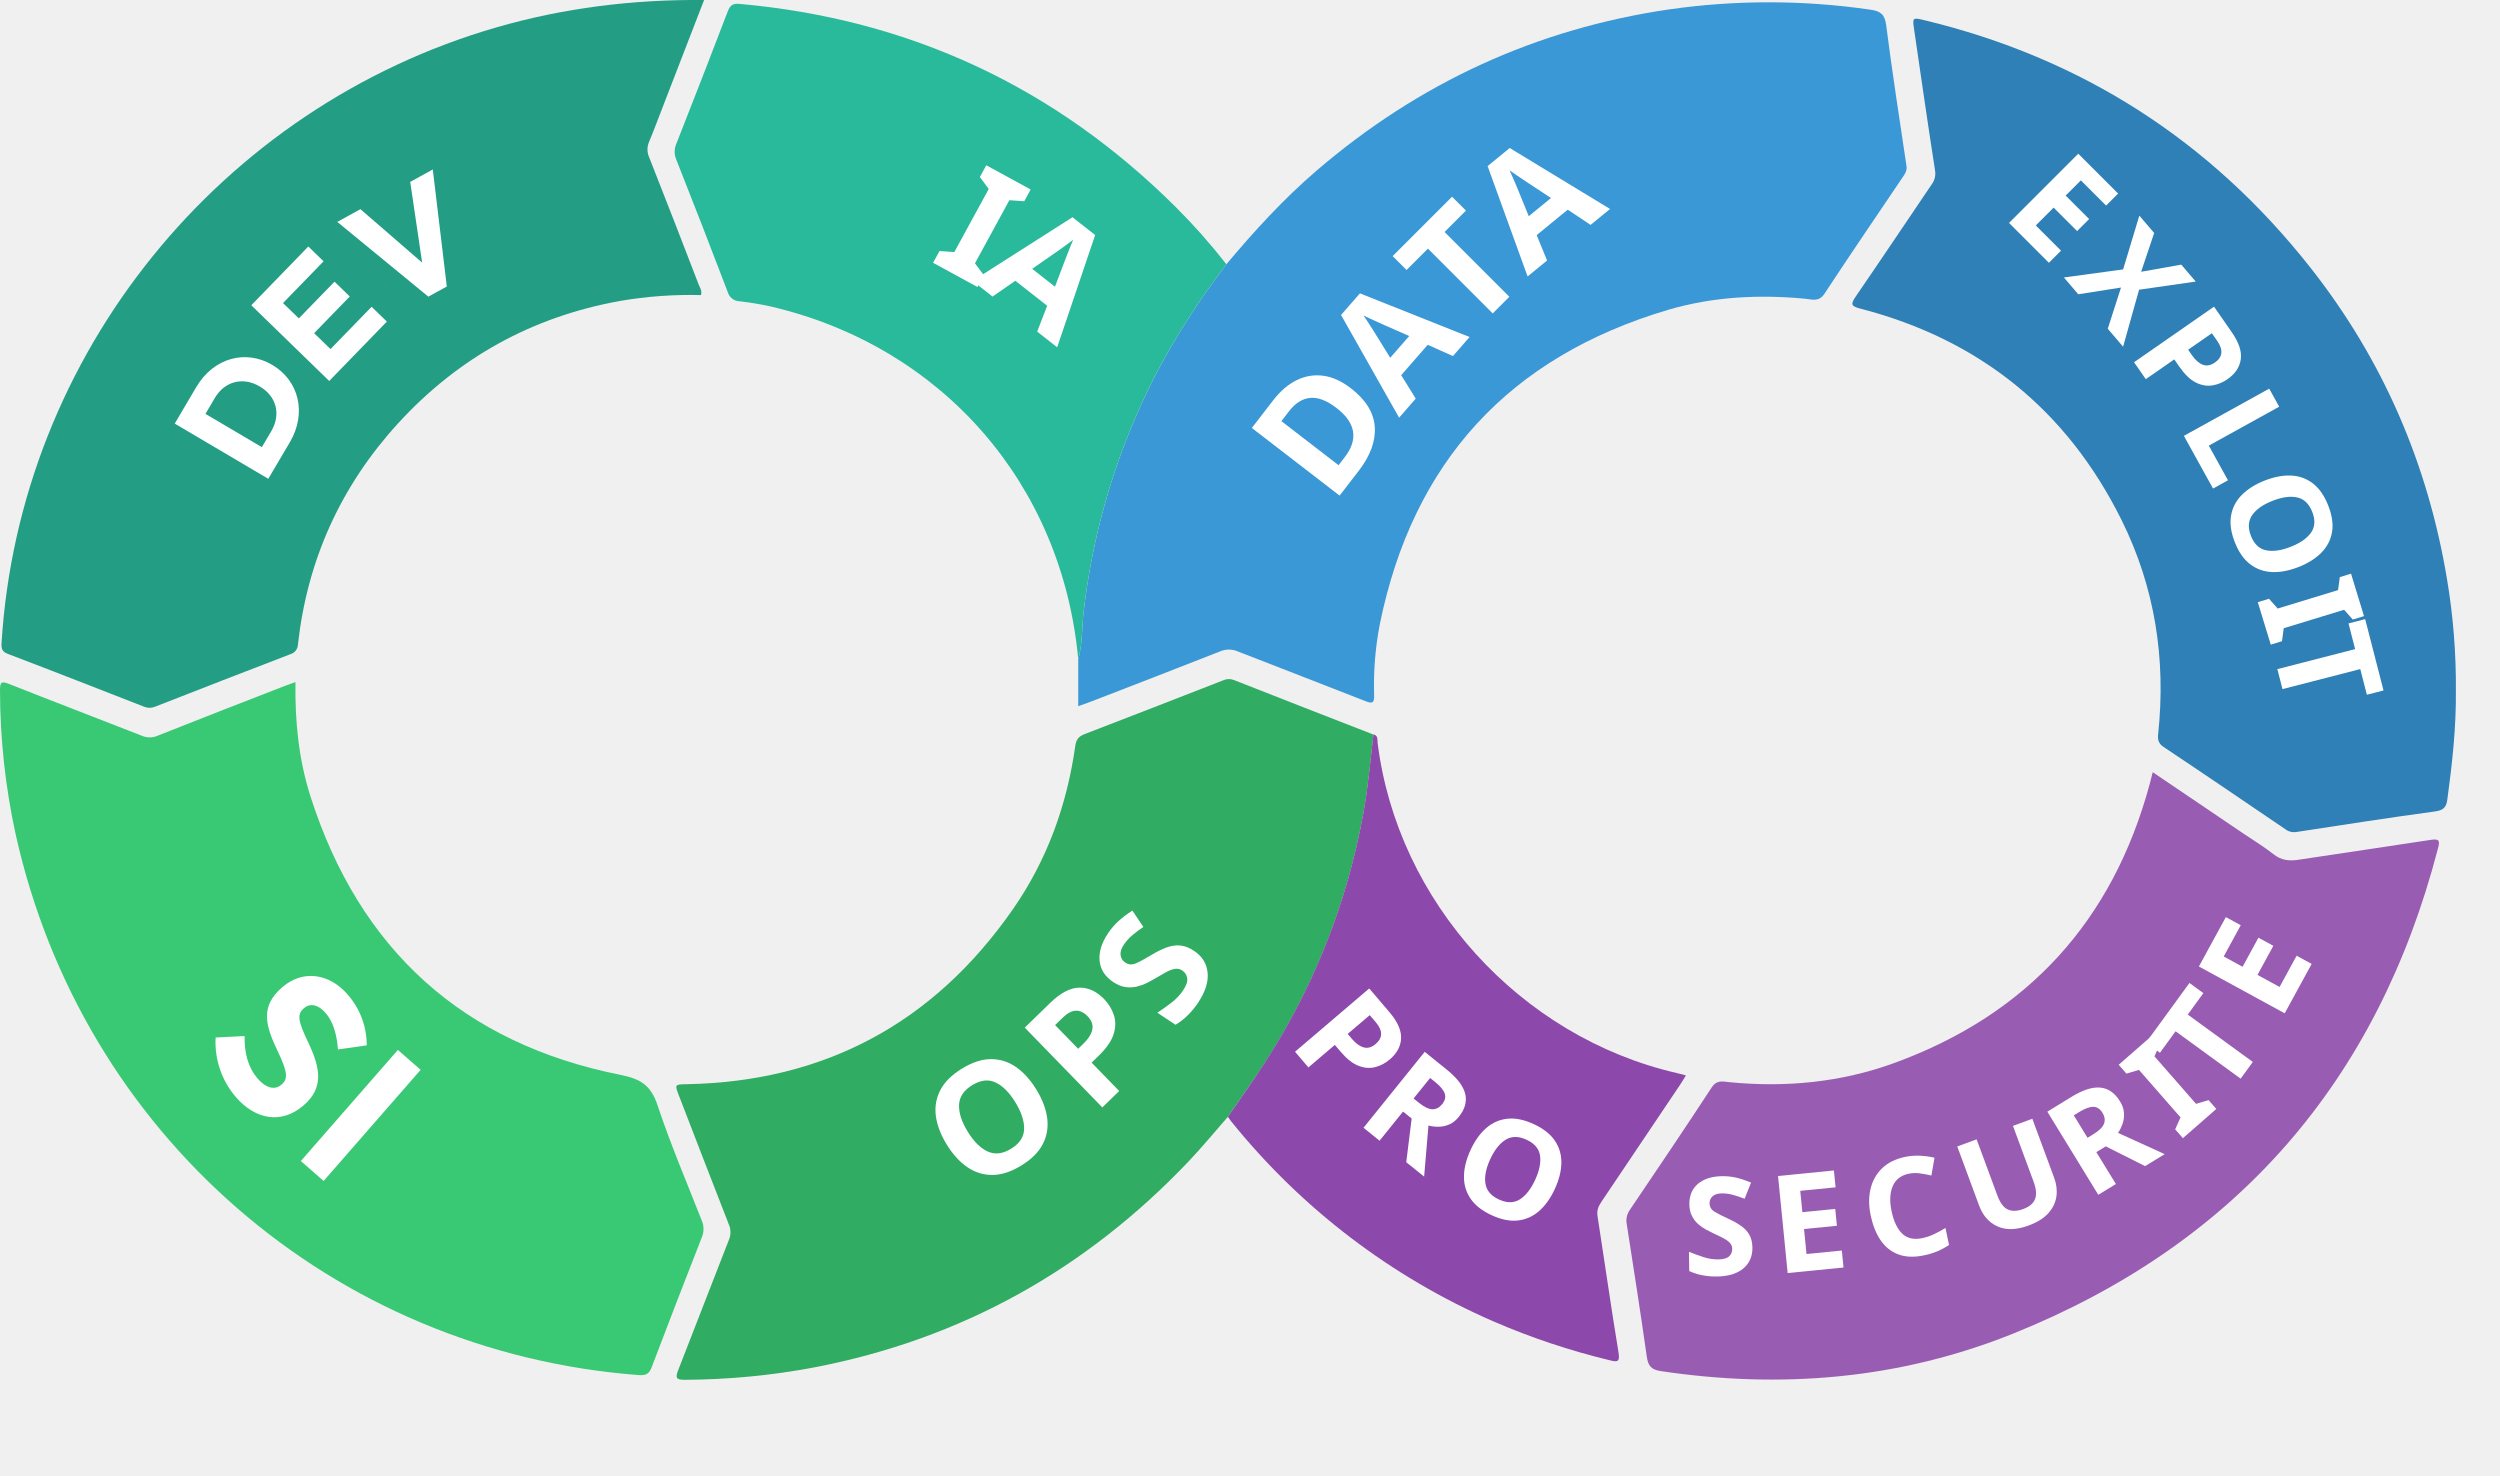
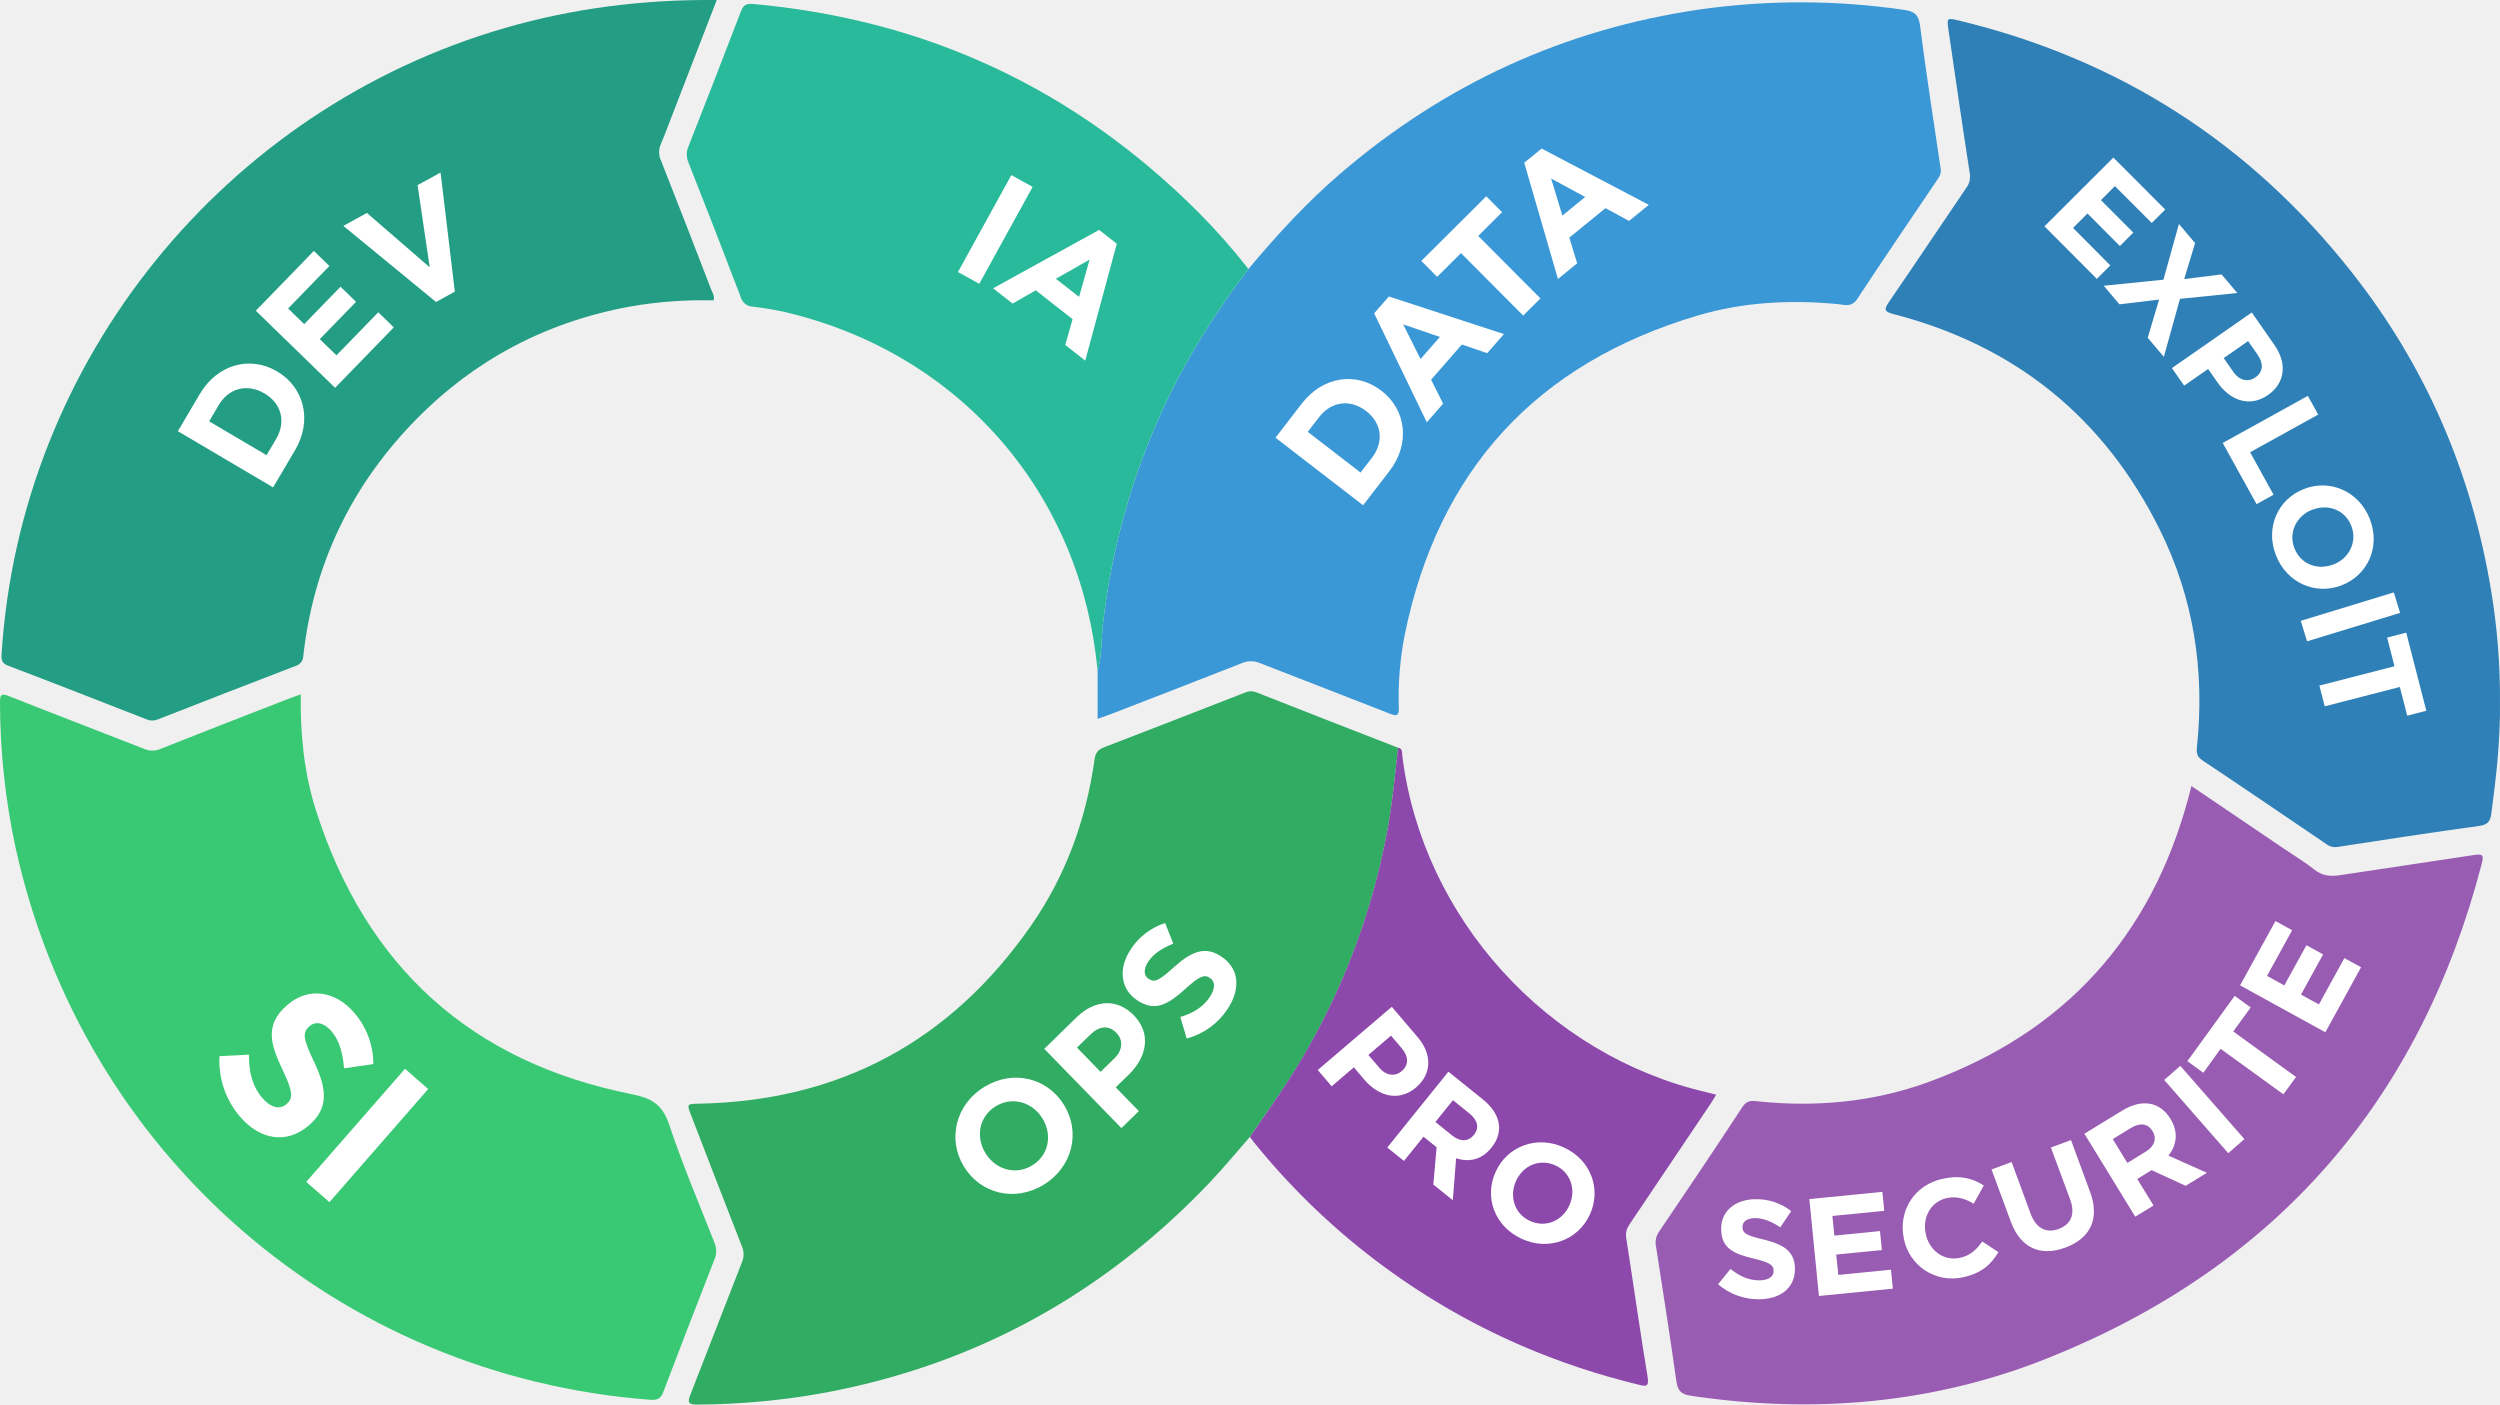
- <svg xmlns="http://www.w3.org/2000/svg" viewBox="0 0 1208.14 713.24">
+ <svg xmlns="http://www.w3.org/2000/svg" viewBox="0 0 1186.83 666.77">
  <defs>
-     <style>.cls-1{fill:#3a98d7;}.cls-2{fill:#30ac63;}.cls-3{fill:#995cb3;}.cls-4{fill:#2e80b6;}.cls-5{fill:#29ba9b;}.cls-6{fill:#8c48aa;}.cls-7{font-size:75px;}.cls-10,.cls-7,.cls-8{fill:#fff;}.cls-7,.cls-8{font-family:Gotham-Bold, Gotham;font-weight:700;}.cls-8{font-size:66px;}.cls-9{fill:#239e84;}.cls-11{fill:#39c974;}</style>
+     <style>.cls-1{fill:#3a98d7;}.cls-2{fill:#30ac63;}.cls-3{fill:#995cb3;}.cls-4{fill:#2e80b6;}.cls-5{fill:#29ba9b;}.cls-6{fill:#8c48aa;}.cls-7{fill:#fff;}.cls-8{fill:#239e84;}.cls-9{fill:#39c974;}</style>
  </defs>
  <g id="Calque_2" data-name="Calque 2">
    <g id="Calque_5" data-name="Calque 5">
      <path class="cls-1" d="M592.66,127.71c13.49-16.1,27.63-31.57,43.61-45.28C685.64,40.08,742.39,13.91,806.82,4.51a339.76,339.76,0,0,1,97.06.17c4.67.67,6.93,2.07,7.6,7.31,2.94,22.76,6.42,45.46,9.83,68.16.32,2.12-.47,3.51-1.49,5-12.75,18.91-25.62,37.74-38.14,56.8-2.69,4.1-6,2.73-9.22,2.42-22.44-2.13-44.76-1-66.33,5.36-76.74,22.74-123.4,73.44-139.34,152a154.54,154.54,0,0,0-2.73,34.29c.08,3.77-.87,4.12-4.19,2.81-20.57-8.1-41.22-16-61.8-24.06a10.78,10.78,0,0,0-8.57.07c-20.72,8.17-41.51,16.17-62.28,24.22-1.53.59-3.08,1.11-6.15,2.21V318.67c2.1-7.54,1.72-15.38,2.61-23.06a334.12,334.12,0,0,1,28.51-101.67C563.07,170.26,576.9,148.4,592.66,127.71Z" />
      <path class="cls-2" d="M593.38,539.7c-6.37,7.25-12.49,14.74-19.15,21.73-49.72,52.21-109.76,85.73-180.73,99.37a346.2,346.2,0,0,1-62.54,6c-4.3,0-4.65-1-3.19-4.75,8.23-20.9,16.21-41.89,24.44-62.79a9.42,9.42,0,0,0,0-7.56c-8.13-20.76-16.13-41.57-24.16-62.36-2.05-5.29-2-5.28,3.79-5.39,66.95-1.28,119.45-29.73,157.6-84.48,16.54-23.73,26.18-50.4,30.19-79,.44-3.16,1.71-4.64,4.48-5.7q33.52-12.91,67-26a6.6,6.6,0,0,1,5.23-.13q33.67,13.26,67.4,26.35c-1.5,12.65-2.57,25.35-4.86,37.91a329.06,329.06,0,0,1-47.82,121C605.37,522.58,599.28,531.07,593.38,539.7Z" />
      <path class="cls-3" d="M1040.32,373.16c15.15,10.24,29.75,20.1,44.33,30,4.69,3.17,9.57,6.1,14,9.62,3.74,3,7.59,3.39,12.06,2.71,21.38-3.28,42.8-6.34,64.17-9.65,4.28-.66,4.14.85,3.27,4.21-29.22,112.55-97.57,191.11-205.38,234.46-54.77,22-111.92,26.81-170.27,18.07-4.79-.72-6.08-2.76-6.7-7.08-3-21.25-6.33-42.46-9.62-63.66a9,9,0,0,1,1.34-7c13.33-19.72,26.66-39.44,39.68-59.36,2.38-3.66,5.19-2.85,8.18-2.55,27.41,2.73,54.32.17,80.19-9.28,64.37-23.54,105.44-68.68,123.32-134.89C1039.3,377.1,1039.71,375.49,1040.32,373.16Z" />
      <path class="cls-4" d="M1186.82,333.67c.18,17.69-1.76,35.21-4.13,52.7-.49,3.63-1.8,5.18-5.75,5.73-22.4,3.07-44.75,6.49-67.09,9.95a7,7,0,0,1-5.52-1.38c-19.56-13.28-39.1-26.59-58.77-39.7-2.59-1.73-2.89-3.65-2.61-6.28,3.82-36.12-1.51-70.79-17.69-103.37-26.41-53.19-68.65-87.24-126.14-102.15-4.53-1.17-4.93-2.09-2.35-5.84,12.35-18,24.46-36.12,36.7-54.17a8.79,8.79,0,0,0,1.64-6.89C931.58,59.6,928.32,36.89,925,14.19c-.83-5.68-.73-5.8,4.76-4.48q114.14,27.43,186.79,119.66c35,44.42,56.74,94.85,66,150.61A311.28,311.28,0,0,1,1186.82,333.67Z" />
      <path class="cls-5" d="M592.66,127.71c-15.76,20.69-29.59,42.55-40.47,66.23a334.12,334.12,0,0,0-28.51,101.67c-.89,7.68-.51,15.52-2.61,23.06C513.3,234,455.49,167.58,372.62,148.14a147.24,147.24,0,0,0-15.24-2.55,6.12,6.12,0,0,1-5.7-4.47Q339.44,109,326.77,77a9.59,9.59,0,0,1,.12-7.63c8.32-21.2,16.63-42.41,24.74-63.7,1.13-2.95,2.31-4.09,5.64-3.8q123.5,11,211.27,98.54A296.87,296.87,0,0,1,592.66,127.71Z" />
      <path class="cls-6" d="M593.38,539.7c5.9-8.63,12-17.12,17.67-25.89a329.06,329.06,0,0,0,47.82-121c2.29-12.56,3.36-25.26,4.86-37.91,2.3.52,1.82,2.51,2,4,9.51,76.75,68.82,142.23,144.64,159.67,1.29.29,2.56.65,4.36,1.12-1.07,1.74-1.94,3.23-2.9,4.66q-18.92,28.19-37.89,56.35c-1.44,2.13-2.37,4.13-1.94,6.89,3.43,22,6.54,44.1,10.17,66.09.79,4.81-.91,4.5-4.22,3.68a343.29,343.29,0,0,1-56.2-18.77,333.48,333.48,0,0,1-126.64-96.52C594.48,541.36,594,540.51,593.38,539.7Z" />
    </g>
    <g id="Calque_4" data-name="Calque 4">
-       <text class="cls-7" transform="matrix(0.85, -0.52, 0.52, 0.85, 467.76, 578.15)">O</text>
-       <text class="cls-7" transform="matrix(0.72, -0.7, 0.7, 0.72, 527.84, 539.89)">P</text>
-       <text class="cls-7" transform="matrix(0.55, -0.83, 0.83, 0.55, 568.22, 499.45)">S</text>
-       <text class="cls-8" transform="translate(813.34 616.46) rotate(-0.84)">S</text>
-       <text class="cls-8" transform="translate(857.99 615.79) rotate(-5.66)">E</text>
-       <text class="cls-8" transform="translate(905.1 611.16) rotate(-11.84)">C</text>
-       <text class="cls-8" transform="translate(956.94 600.19) rotate(-20.29)">U</text>
-       <text class="cls-8" transform="translate(1008.95 580.5) rotate(-31.5)">R</text>
-       <text class="cls-8" transform="translate(1053.31 551.42) rotate(-41.18)">I</text>
-       <text class="cls-8" transform="matrix(0.59, -0.81, 0.81, 0.59, 1074.47, 532.71)">T</text>
-       <text class="cls-8" transform="matrix(0.48, -0.88, 0.88, 0.48, 1101.25, 494.91)">E</text>
-       <text class="cls-8" transform="matrix(0.71, 0.71, -0.71, 0.71, 966.66, 103.52)">E</text>
-       <text class="cls-8" transform="matrix(0.65, 0.76, -0.76, 0.65, 997.39, 134.09)">X</text>
-       <text class="cls-8" transform="matrix(0.57, 0.82, -0.82, 0.57, 1027.91, 170.19)">P</text>
-       <text class="cls-8" transform="translate(1052.5 205.43) rotate(61.05)">L</text>
-       <text class="cls-8" transform="translate(1071 237.3) rotate(68.6)">O</text>
-       <text class="cls-8" transform="translate(1090.47 288.99) rotate(73)">I</text>
-       <text class="cls-8" transform="translate(1097.02 309.68) rotate(75.57)">T</text>
-       <text class="cls-8" transform="translate(621.98 503.74) rotate(49.54)">P</text>
-       <text class="cls-8" transform="translate(654.3 541.27) rotate(38.87)">R</text>
-       <text class="cls-8" transform="translate(697.24 575.61) rotate(24.83)">O</text>
+       <path class="cls-7" d="M495.42,562.45c-13.85,8.41-30.05,4.13-37.81-8.63l-.07-.12c-7.76-12.76-4-29.32,9.8-37.74s30.05-4.13,37.81,8.63l.07.12C513,537.47,509.26,554,495.42,562.45ZM494.9,531c-4.67-7.7-14.21-10.68-22.15-5.85s-9.65,14.46-5,22.16l.07.12c4.68,7.7,14.22,10.68,22.16,5.85s9.65-14.46,5-22.16Z" />
+       <path class="cls-7" d="M535.94,510.08l-6.29,6.12,11,11.28-8.28,8.06-36.62-37.62,15.37-15c9-8.74,19.58-8.7,27.06-1l.11.11C546.75,490.76,544.38,501.86,535.94,510.08Zm-6-19.81c-3.61-3.71-8.13-3.19-12.27.84l-6.39,6.22,11.19,11.5,6.56-6.38c4.14-4,4.15-8.85,1-12.08Z" />
+       <path class="cls-7" d="M582.7,479.12A33.38,33.38,0,0,1,563.35,493l-3-10.21c5.86-1.77,10.66-4.52,14-9.51,2.62-3.93,2.64-7.35.08-9l-.12-.08c-2.44-1.63-4.68-1-11.42,5.1-8.11,7.3-14.33,11.36-23,5.58l-.12-.08c-7.93-5.28-8.93-15.15-3-24.07a30.35,30.35,0,0,1,16.36-12.53L557,448c-5.27,2.08-9.43,4.81-11.88,8.49s-2.06,6.74.07,8.15l.12.09c2.87,1.91,5.06.66,12-5.6,8.22-7.33,14.73-10.2,22.34-5.13l.13.08C588.51,459.84,589,469.69,582.7,479.12Z" />
+       <path class="cls-7" d="M835.33,616.8a29.41,29.41,0,0,1-19.71-7.11l5.9-7.28c4.21,3.37,8.6,5.49,13.88,5.41,4.15-.06,6.64-1.75,6.6-4.45v-.13c0-2.58-1.65-3.87-9.4-5.74-9.33-2.24-15.38-4.73-15.51-13.9v-.13c-.12-8.38,6.53-14,16-14.16a26.77,26.77,0,0,1,17.25,5.62l-5.17,7.73c-4.13-2.77-8.19-4.43-12.08-4.38s-5.91,1.87-5.88,4.12v.13c.05,3,2,4,10.06,5.92,9.4,2.31,14.73,5.6,14.85,13.65v.13C852.21,611.41,845.29,616.65,835.33,616.8Z" />
+       <path class="cls-7" d="M863.51,615.24l-4.56-46,34.68-3.43.89,9-24.63,2.44.93,9.32,21.67-2.14.89,9-21.67,2.15,1,9.66,25-2.48.89,9Z" />
+       <path class="cls-7" d="M931.88,606.36A23.32,23.32,0,0,1,903.81,588l0-.13c-2.7-12.85,4.79-25.41,18.67-28.32,8.53-1.79,14.23,0,19.3,3.24l-4.8,8.63c-4.16-2.44-8.12-3.63-12.64-2.69-7.62,1.6-11.78,9.08-10.16,16.84l0,.13c1.62,7.75,8.34,13.08,16.09,11.46,5.17-1.08,7.9-3.81,10.77-7.79l7.68,5.07C945.12,600.35,940.6,604.53,931.88,606.36Z" />
+       <path class="cls-7" d="M980.47,592.27c-11.63,4.3-21.16.43-25.87-12.32l-9.16-24.77,9.54-3.52L964,576.17c2.61,7.06,7.49,9.41,13.31,7.26s8-7,5.5-13.86l-9.18-24.82,9.54-3.52,9,24.45C997.1,578.8,992.11,588,980.47,592.27Z" />
+       <path class="cls-7" d="M1037.59,562.94l-16.17-7.43-6.8,4.18,7.72,12.6-8.67,5.31-24.14-39.39,18-11c9.28-5.69,17.85-4.21,22.82,3.89l.07.11c3.9,6.36,2.91,12.46-1,17.39l18.25,8.17Zm-15.73-26c-2.28-3.72-6-4-10.26-1.45l-8.61,5.27,6.93,11.31,8.78-5.38c4.22-2.58,5.26-6.32,3.23-9.64Z" />
+       <path class="cls-7" d="M1057.83,547.46l-30.42-34.77,7.65-6.69,30.42,34.77Z" />
+       <path class="cls-7" d="M1060.19,489.67,1090,511.28l-6,8.23-29.81-21.61L1046,509.28l-7.59-5.51,22.47-31,7.59,5.5Z" />
+       <path class="cls-7" d="M1103.92,490.05l-40.48-22.26,16.79-30.54,7.92,4.36-11.92,21.69,8.21,4.51,10.49-19.08,7.93,4.35-10.5,19.09,8.5,4.67,12.09-22,7.92,4.35Z" />
+       <path class="cls-7" d="M970.58,107.44l32.7-32.64,24.62,24.67-6.4,6.39L1004,88.34,997.38,95l15.39,15.41-6.4,6.39L991,101.35l-6.87,6.85L1001.83,126l-6.4,6.39Z" />
+       <path class="cls-7" d="M1019.59,160.34l5.4-18.13-18.83,2.26-7.45-8.82,28.34-2.87,7.36-26.45,7.67,9.07-5.17,17.08,17.74-2.21,7.46,8.82-27.21,2.78-7.65,27.55Z" />
+       <path class="cls-7" d="M1052.67,181.49l-4.41-6.33-11.37,7.92-5.81-8.34,37.91-26.4,10.79,15.49c6.3,9,4.74,18.24-3,23.64l-.11.07C1067.9,193.65,1058.59,190,1052.67,181.49Zm18.06-2.36c3.74-2.6,3.93-6.6,1-10.77l-4.49-6.44L1055.68,170l4.6,6.61c2.9,4.17,7.09,4.87,10.34,2.61Z" />
+       <path class="cls-7" d="M1055.19,210.28l40.42-22.36,4.92,8.89-32.34,17.89,11.15,20.16-8.08,4.47Z" />
+       <path class="cls-7" d="M1080.47,263.64c-5.2-13.27,1-26.67,13.19-31.46l.13-.05c12.22-4.79,26,.93,31.22,14.21s-1,26.67-13.19,31.46l-.12.05C1099.47,282.64,1085.67,276.92,1080.47,263.64Zm27.35,4.32c7.37-2.89,11.4-10.71,8.42-18.33s-11.08-10.54-18.46-7.65l-.12,0c-7.37,2.89-11.4,10.71-8.41,18.33s11.08,10.54,18.45,7.65Z" />
+       <path class="cls-7" d="M1092.23,294.73l44.18-13.5,3,9.72-44.18,13.5Z" />
+       <path class="cls-7" d="M1139.27,326.13l-35.66,9.18-2.53-9.84,35.66-9.18-3.5-13.61,9.07-2.34,9.54,37.07-9.07,2.34Z" />
+       <path class="cls-7" d="M647.72,512.58l-5-5.88-10.54,9-6.6-7.74,35.15-30L673,492.35c7.15,8.38,6.51,17.7-.67,23.82l-.1.09C664.06,523.19,654.45,520.46,647.72,512.58Zm17.74-4.12c3.47-2.95,3.27-6.95,0-10.81l-5.1-6-10.75,9.17,5.23,6.12c3.3,3.87,7.53,4.16,10.55,1.59Z" />
+       <path class="cls-7" d="M680.45,562.35,682,544.63l-6.22-5-9.27,11.51-7.92-6.38,29-36L704.05,522c8.48,6.84,10,15.41,4,22.81l-.08.1c-4.68,5.81-10.76,6.93-16.7,4.94l-1.57,19.93Zm19.25-23.56c2.74-3.39,1.78-7-2.07-10.15l-7.86-6.34-8.33,10.33,8,6.46c3.85,3.11,7.72,2.83,10.16-.2Z" />
+       <path class="cls-7" d="M722.31,588.07c-12.94-6-17.76-19.92-12.25-31.84l.06-.12c5.51-11.93,19.43-17.34,32.37-11.35s17.77,19.92,12.26,31.84l-.06.12C749.18,588.64,735.25,594.06,722.31,588.07ZM745,572.26c3.33-7.19.83-15.62-6.6-19s-15.3,0-18.62,7.24l-.06.12c-3.32,7.19-.82,15.62,6.61,19s15.29,0,18.62-7.24Z" />
    </g>
    <g id="SI">
-       <path class="cls-9" d="M340.26,0c-6.7,17.32-13.1,33.88-19.51,50.44-2.34,6-4.57,12.14-7.09,18.12a9.26,9.26,0,0,0,.11,7.59q12.08,30.64,23.88,61.37c.57,1.5,1.71,2.91,1.11,5.08a200.66,200.66,0,0,0-39.1,2.83Q236,156.91,192.37,204.59c-27.67,30.28-43.85,66-48.39,106.83a5,5,0,0,1-3.58,4.7q-32.84,12.61-65.57,25.44a6.74,6.74,0,0,1-5.25-.06C47.75,333,25.92,324.42,4,316.08,1,315,.56,313.56.75,310.6,9.49,170.87,106.81,51.73,239.83,13.25,272.39,3.83,305.58-.29,340.26,0Z" />
-       <path class="cls-10" d="M140.06,213.74l-10.41,17.64L84.44,204.7l10.4-17.63c8.39-14.22,23.93-18.28,36.66-10.77l.13.08C144.35,183.88,148.44,199.53,140.06,213.74Zm-14.57-27c-8-4.73-16.87-2.56-21.67,5.58l-4.53,7.69,27.25,16.08,4.54-7.68c4.8-8.14,2.55-16.87-5.46-21.6Z" />
-       <path class="cls-10" d="M159.09,184.11l-37.65-36.59L149,119.12l7.37,7.16-19.6,20.17,7.64,7.42,17.25-17.75,7.37,7.16L151.81,161l7.91,7.69,19.86-20.44,7.37,7.16Z" />
-       <path class="cls-10" d="M215.92,138.45,207,143.36l-44-36.13,11.18-6.14,29.82,25.81-5.76-39,10.91-6Z" />
-       <text class="cls-7" transform="matrix(0.88, 0.48, -0.48, 0.88, 448.8, 125.84)">I</text>
-       <text class="cls-7" transform="matrix(0.79, 0.62, -0.62, 0.79, 470, 135.75)">A</text>
-       <text class="cls-7" transform="translate(643.25 244.85) rotate(-52.37)">D</text>
-       <text class="cls-7" transform="translate(676.13 201.84) rotate(-48.86)">A</text>
-       <text class="cls-7" transform="matrix(0.71, -0.71, 0.71, 0.71, 709.97, 162.85)">T</text>
-       <text class="cls-7" transform="matrix(0.77, -0.63, 0.63, 0.77, 738.22, 133.59)">A</text>
+       <path class="cls-8" d="M340.26,0c-6.7,17.32-13.1,33.88-19.51,50.44-2.34,6-4.57,12.14-7.09,18.12a9.26,9.26,0,0,0,.11,7.59q12.08,30.64,23.88,61.37c.57,1.5,1.71,2.91,1.11,5.08a200.66,200.66,0,0,0-39.1,2.83Q236,156.91,192.37,204.59c-27.67,30.28-43.85,66-48.39,106.83a5,5,0,0,1-3.58,4.7q-32.84,12.61-65.57,25.44a6.74,6.74,0,0,1-5.25-.06C47.75,333,25.92,324.42,4,316.08,1,315,.56,313.56.75,310.6,9.49,170.87,106.81,51.73,239.83,13.25,272.39,3.83,305.58-.29,340.26,0Z" />
+       <path class="cls-7" d="M140.06,213.74l-10.41,17.64L84.44,204.7l10.4-17.63c8.39-14.22,23.93-18.28,36.66-10.77l.13.08C144.35,183.88,148.44,199.53,140.06,213.74Zm-14.57-27c-8-4.73-16.87-2.56-21.67,5.58l-4.53,7.69,27.25,16.08,4.54-7.68c4.8-8.14,2.55-16.87-5.46-21.6Z" />
+       <path class="cls-7" d="M159.09,184.11l-37.65-36.59L149,119.12l7.37,7.16-19.6,20.17,7.64,7.42,17.25-17.75,7.37,7.16L151.81,161l7.91,7.69,19.86-20.44,7.37,7.16Z" />
+       <path class="cls-7" d="M215.92,138.45,207,143.36l-44-36.13,11.18-6.14,29.82,25.81-5.76-39,10.91-6Z" />
+       <path class="cls-7" d="M454.77,129.14l25.35-46,10.11,5.58-25.34,46Z" />
+       <path class="cls-7" d="M505.7,163.75l3.49-12.22-17.47-13.71-11,6.3-9.27-7.26,50.34-27.72,8.38,6.58L515.2,171.21Zm11.56-40.5-16,9.09,11,8.61Z" />
+       <path class="cls-7" d="M659.6,223.65l-12.5,16.21L605.52,207.8,618,191.59c10.08-13.07,26-15.18,37.71-6.16l.12.09C667.55,194.54,669.67,210.58,659.6,223.65Zm-11.13-28.57c-7.36-5.67-16.42-4.61-22.19,2.87L620.83,205l25.06,19.33,5.45-7.07c5.77-7.48,4.62-16.43-2.75-22.1Z" />
+       <path class="cls-7" d="M706,167.67l-12-4.13-14.61,16.72,5.71,11.36-7.75,8.86-25-51.73,7-8,54.62,17.85ZM666.15,154l8.23,16.46,9.18-10.51Z" />
+       <path class="cls-7" d="M701.76,112l29.53,29.66-8.19,8.15-29.52-29.66-11.32,11.27-7.52-7.55,30.83-30.69,7.51,7.55Z" />
+       <path class="cls-7" d="M773.36,104.89l-11.17-6.08-17.19,14L748.73,125l-9.12,7.44-16-55.18,8.25-6.73,50.87,26.72Zm-37-20.15,5.36,17.6,10.81-8.82Z" />
    </g>
    <g id="DEV">
-       <path class="cls-11" d="M142.78,329.61c-.27,19.25,1.62,37.65,7.29,55.34C173.79,459,223.69,504.28,300,519.47c9.64,1.92,14.57,5.08,17.72,14.54,6.3,18.9,14.11,37.3,21.43,55.85a10.23,10.23,0,0,1,0,8.1q-12.28,31.34-24.24,62.8c-1.24,3.29-2.93,4-6.25,3.76C160.92,653.32,39.64,548.06,7.5,402.9A329.34,329.34,0,0,1,0,333.52c0-3.73.6-4.54,4.36-3,21.32,8.45,42.75,16.62,64.1,25a9.54,9.54,0,0,0,7.59.06C96,347.63,116,339.89,136,332.11,137.94,331.33,140,330.64,142.78,329.61Z" />
-       <path class="cls-10" d="M114,530.18a40.63,40.63,0,0,1-9.8-28.79l14-.72c-.1,8,1.46,14.92,6.42,20.67,3.91,4.52,8.2,5.58,11.36,2.86l.15-.14c3-2.59,3.06-5.65-1.89-16-6-12.52-8.62-21.66,2.09-30.91l.15-.13c9.78-8.46,22.59-6.73,31.46,3.54a36.83,36.83,0,0,1,9.28,24.6l-13.9,2c-.54-7.32-2.32-13.43-6-17.67s-7.67-4.66-10.29-2.4l-.15.13c-3.54,3.07-2.84,6.22,2.28,17,6,12.66,7,21.8-2.4,29.92l-.15.13C135.94,543.44,123.35,541,114,530.18Z" />
-       <path class="cls-10" d="M145.38,561.08l46.89-53.69,11,9.61L156.4,570.7Z" />
+       <path class="cls-9" d="M142.78,329.61c-.27,19.25,1.62,37.65,7.29,55.34C173.79,459,223.69,504.28,300,519.47c9.64,1.92,14.57,5.08,17.72,14.54,6.3,18.9,14.11,37.3,21.43,55.85a10.23,10.23,0,0,1,0,8.1q-12.28,31.34-24.24,62.8c-1.24,3.29-2.93,4-6.25,3.76C160.92,653.32,39.64,548.06,7.5,402.9A329.34,329.34,0,0,1,0,333.52c0-3.73.6-4.54,4.36-3,21.32,8.45,42.75,16.62,64.1,25a9.54,9.54,0,0,0,7.59.06C96,347.63,116,339.89,136,332.11,137.94,331.33,140,330.64,142.78,329.61Z" />
+       <path class="cls-7" d="M114,530.18a40.63,40.63,0,0,1-9.8-28.79l14-.72c-.1,8,1.46,14.92,6.42,20.67,3.91,4.52,8.2,5.58,11.36,2.86l.15-.14c3-2.59,3.06-5.65-1.89-16-6-12.52-8.62-21.66,2.09-30.91l.15-.13c9.78-8.46,22.59-6.73,31.46,3.54a36.83,36.83,0,0,1,9.28,24.6l-13.9,2c-.54-7.32-2.32-13.43-6-17.67s-7.67-4.66-10.29-2.4l-.15.13c-3.54,3.07-2.84,6.22,2.28,17,6,12.66,7,21.8-2.4,29.92l-.15.13C135.94,543.44,123.35,541,114,530.18Z" />
+       <path class="cls-7" d="M145.38,561.08l46.89-53.69,11,9.61L156.4,570.7Z" />
    </g>
  </g>
</svg>
